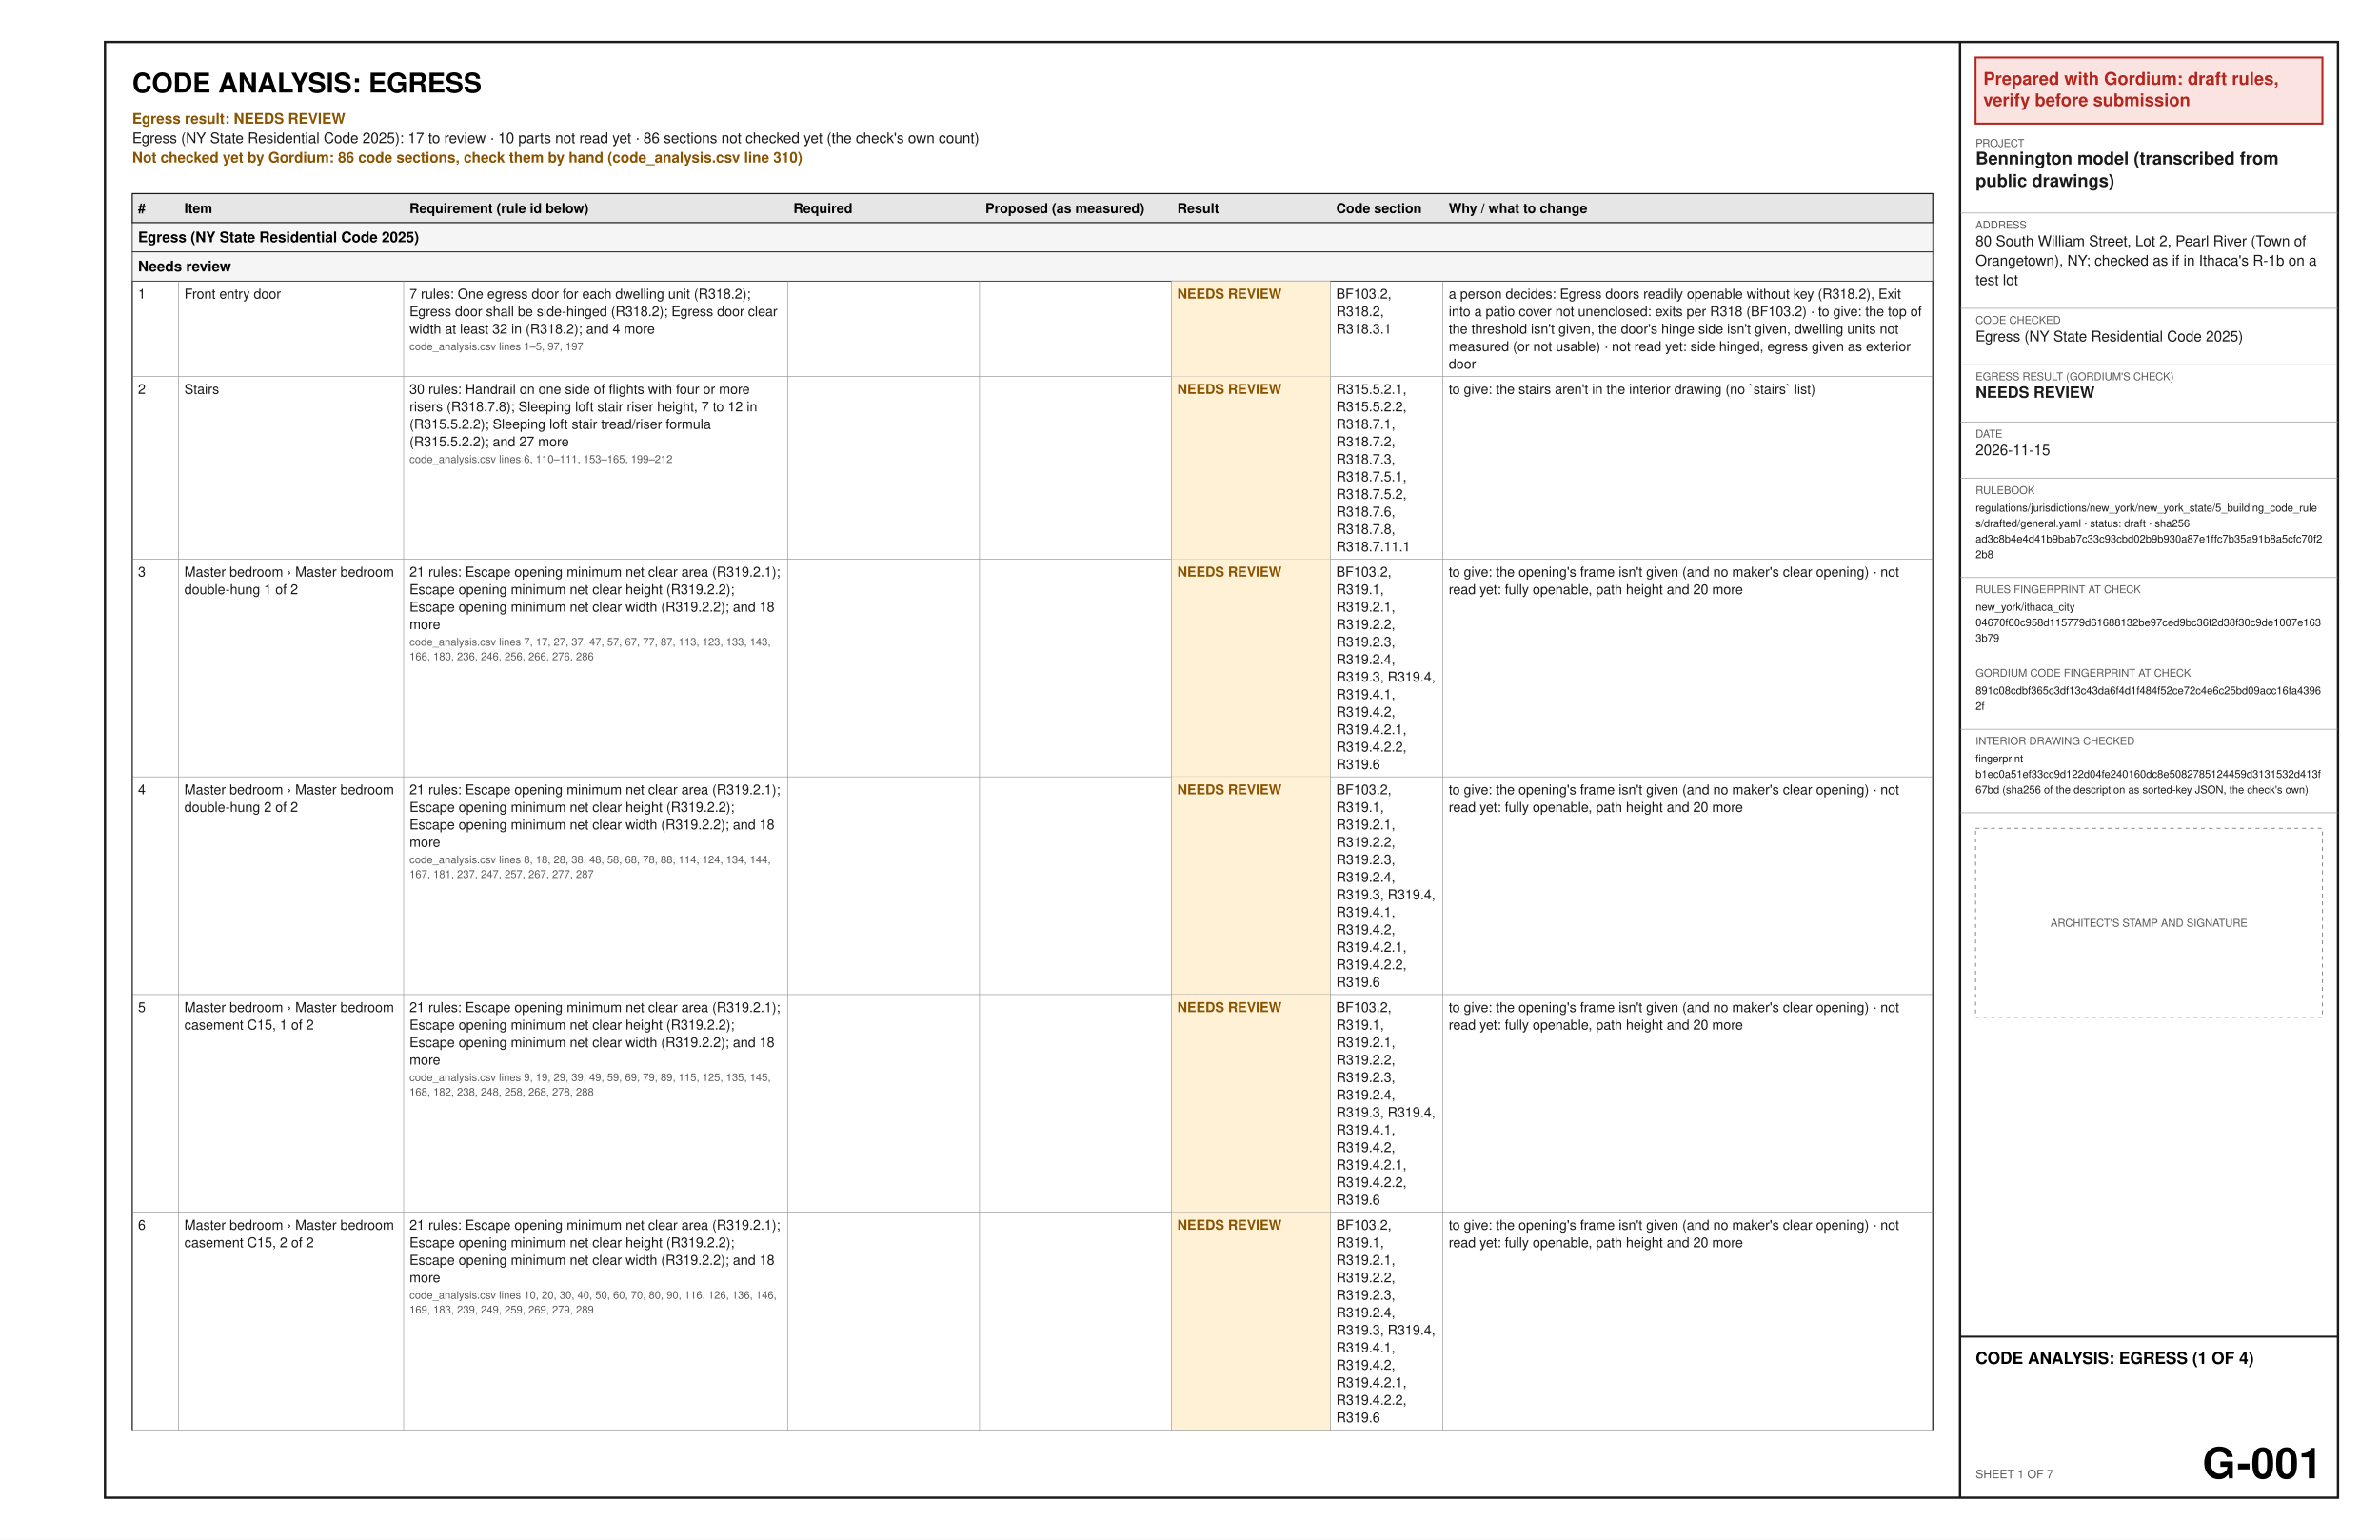
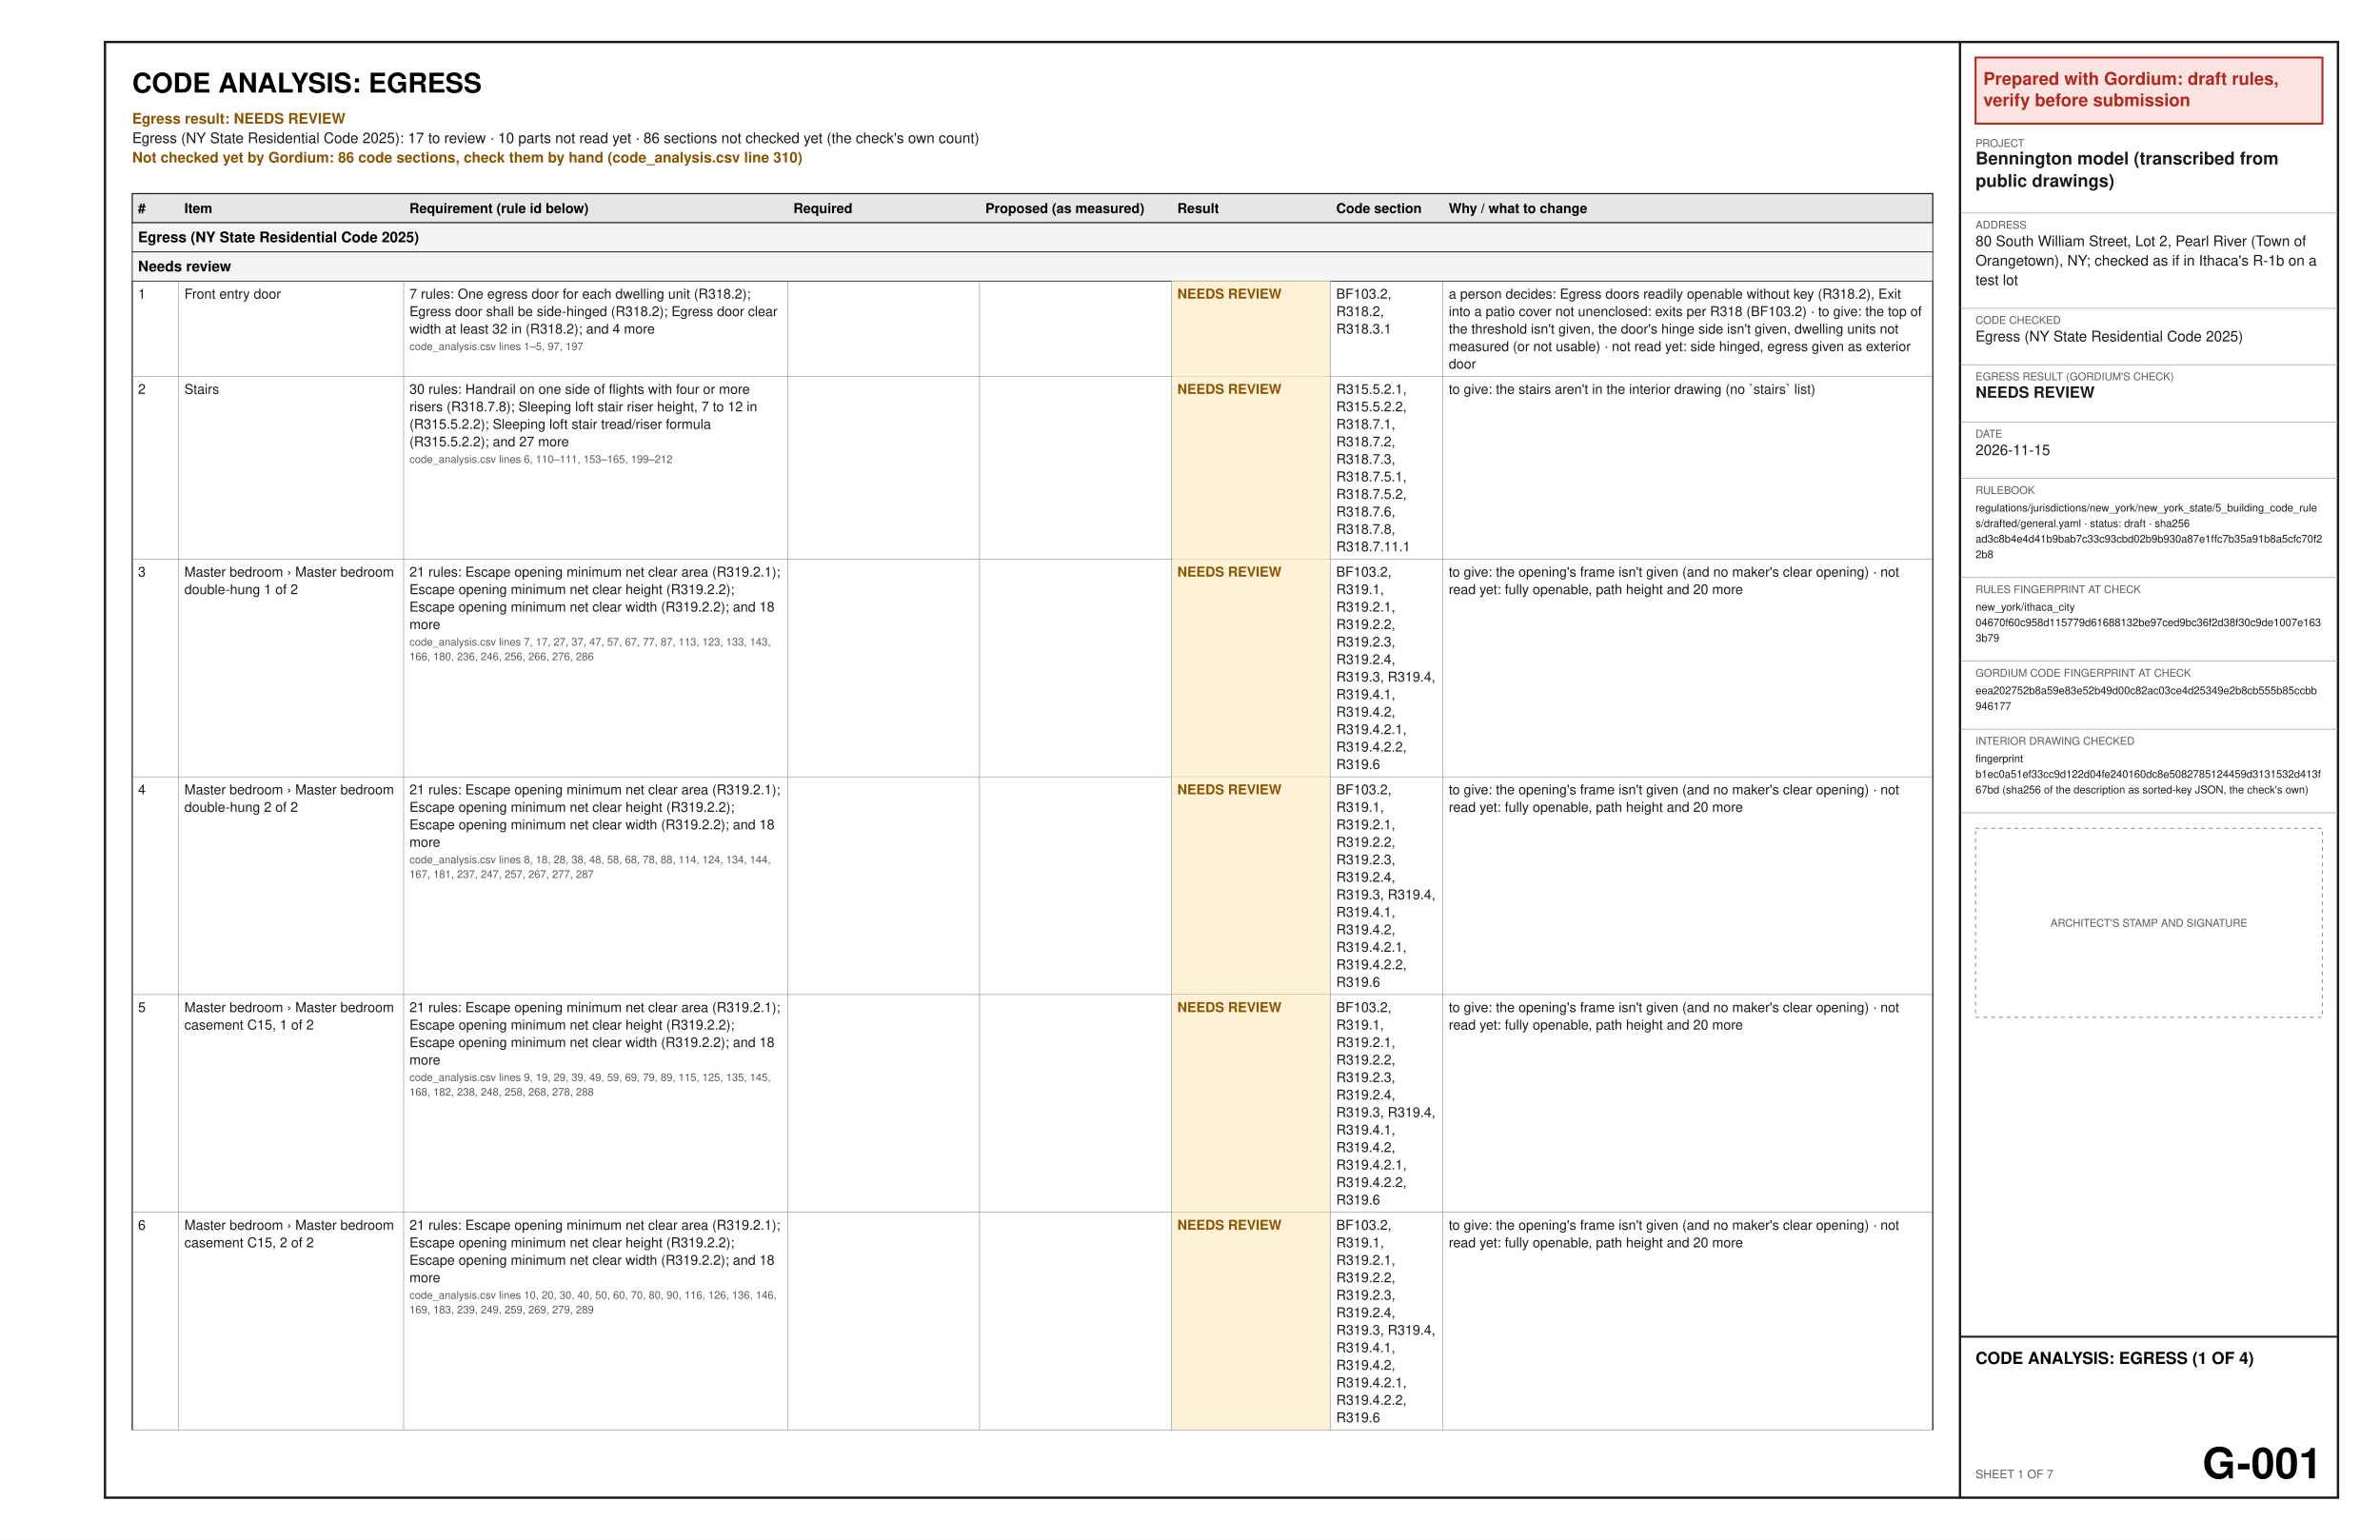
<svg xmlns="http://www.w3.org/2000/svg" width="17in" height="11in" viewBox="0 0 1224 792" font-family="Helvetica, Arial, sans-serif">
  <rect x="0" y="0" width="1224" height="792" fill="#ffffff" />
  <text x="68" y="47.6" font-size="14" font-weight="bold" text-anchor="start" fill="#000000" xml:space="preserve">CODE ANALYSIS: EGRESS</text>
  <text x="68" y="63.6" font-size="7.5" font-weight="bold" text-anchor="start" fill="#8a5300" xml:space="preserve">Egress result: NEEDS REVIEW</text>
  <text x="68" y="73.6" font-size="7.5" text-anchor="start" fill="#1a1a1a" xml:space="preserve">Egress (NY State Residential Code 2025): 17 to review · 10 parts not read yet · 86 sections not checked yet (the check's own count)</text>
  <text x="68" y="83.6" font-size="7.5" font-weight="bold" text-anchor="start" fill="#8a5300" xml:space="preserve">Not checked yet by Gordium: 86 code sections, check them by hand (code_analysis.csv line 310)</text>
  <polygon points="68,99.6 994,99.6 994,114.6 68,114.6" fill="#e6e6e6" stroke="#1a1a1a" stroke-width="0.6" />
  <text x="71" y="109.6" font-size="7" font-weight="bold" text-anchor="start" fill="#000000" xml:space="preserve">#</text>
  <text x="94.83" y="109.6" font-size="7" font-weight="bold" text-anchor="start" fill="#000000" xml:space="preserve">Item</text>
  <text x="210.58" y="109.6" font-size="7" font-weight="bold" text-anchor="start" fill="#000000" xml:space="preserve">Requirement (rule id below)</text>
  <text x="408.04" y="109.6" font-size="7" font-weight="bold" text-anchor="start" fill="#000000" xml:space="preserve">Required</text>
  <text x="506.76" y="109.6" font-size="7" font-weight="bold" text-anchor="start" fill="#000000" xml:space="preserve">Proposed (as measured)</text>
  <text x="605.49" y="109.6" font-size="7" font-weight="bold" text-anchor="start" fill="#000000" xml:space="preserve">Result</text>
  <text x="687.2" y="109.6" font-size="7" font-weight="bold" text-anchor="start" fill="#000000" xml:space="preserve">Code section</text>
  <text x="745.07" y="109.6" font-size="7" font-weight="bold" text-anchor="start" fill="#000000" xml:space="preserve">Why / what to change</text>
  <polygon points="68,114.6 994,114.6 994,129.6 68,129.6" fill="#f5f5f5" stroke="#1a1a1a" stroke-width="0.4" />
  <text x="71" y="124.6" font-size="7.5" font-weight="bold" text-anchor="start" fill="#000000" xml:space="preserve">Egress (NY State Residential Code 2025)</text>
  <polygon points="68,129.6 994,129.6 994,144.6 68,144.6" fill="#f5f5f5" stroke="#1a1a1a" stroke-width="0.4" />
  <text x="71" y="139.6" font-size="7.5" font-weight="bold" text-anchor="start" fill="#000000" xml:space="preserve">Needs review</text>
  <text x="71" y="153.6" font-size="7" text-anchor="start" fill="#1a1a1a" xml:space="preserve">1</text>
  <text x="94.83" y="153.6" font-size="7" text-anchor="start" fill="#1a1a1a" xml:space="preserve">Front entry door</text>
  <text x="210.58" y="153.6" font-size="7" text-anchor="start" fill="#1a1a1a" xml:space="preserve">7 rules: One egress door for each dwelling unit (R318.2);</text>
  <text x="210.58" y="162.6" font-size="7" text-anchor="start" fill="#1a1a1a" xml:space="preserve">Egress door shall be side-hinged (R318.2); Egress door clear</text>
  <text x="210.58" y="171.6" font-size="7" text-anchor="start" fill="#1a1a1a" xml:space="preserve">width at least 32 in (R318.2); and 4 more</text>
  <text x="210.58" y="180.1" font-size="5.5" text-anchor="start" fill="#5a5a5a" xml:space="preserve">code_analysis.csv lines 1–5, 97, 197</text>
  <text x="408.04" y="153.6" font-size="7" text-anchor="start" fill="#1a1a1a" xml:space="preserve" />
  <text x="506.76" y="153.6" font-size="7" text-anchor="start" fill="#1a1a1a" xml:space="preserve" />
  <polygon points="602.49,144.6 684.2,144.6 684.2,193.6 602.49,193.6" fill="#fff1d6" />
  <text x="605.49" y="153.6" font-size="7" font-weight="bold" text-anchor="start" fill="#8a5300" xml:space="preserve">NEEDS REVIEW</text>
  <text x="687.2" y="153.6" font-size="7" text-anchor="start" fill="#1a1a1a" xml:space="preserve">BF103.2,</text>
  <text x="687.2" y="162.6" font-size="7" text-anchor="start" fill="#1a1a1a" xml:space="preserve">R318.2,</text>
  <text x="687.2" y="171.6" font-size="7" text-anchor="start" fill="#1a1a1a" xml:space="preserve">R318.3.1</text>
  <text x="745.07" y="153.6" font-size="7" text-anchor="start" fill="#1a1a1a" xml:space="preserve">a person decides: Egress doors readily openable without key (R318.2), Exit</text>
  <text x="745.07" y="162.6" font-size="7" text-anchor="start" fill="#1a1a1a" xml:space="preserve">into a patio cover not unenclosed: exits per R318 (BF103.2) · to give: the top of</text>
  <text x="745.07" y="171.6" font-size="7" text-anchor="start" fill="#1a1a1a" xml:space="preserve">the threshold isn't given, the door's hinge side isn't given, dwelling units not</text>
  <text x="745.07" y="180.6" font-size="7" text-anchor="start" fill="#1a1a1a" xml:space="preserve">measured (or not usable) · not read yet: side hinged, egress given as exterior</text>
  <text x="745.07" y="189.6" font-size="7" text-anchor="start" fill="#1a1a1a" xml:space="preserve">door</text>
  <line x1="68" y1="193.6" x2="994" y2="193.6" stroke="#8c8c8c" stroke-width="0.3" />
  <line x1="91.83" y1="144.6" x2="91.83" y2="193.6" stroke="#8c8c8c" stroke-width="0.3" />
  <line x1="207.58" y1="144.6" x2="207.58" y2="193.6" stroke="#8c8c8c" stroke-width="0.3" />
  <line x1="405.04" y1="144.6" x2="405.04" y2="193.6" stroke="#8c8c8c" stroke-width="0.3" />
  <line x1="503.76" y1="144.6" x2="503.76" y2="193.6" stroke="#8c8c8c" stroke-width="0.3" />
  <line x1="602.49" y1="144.6" x2="602.49" y2="193.6" stroke="#8c8c8c" stroke-width="0.3" />
  <line x1="684.2" y1="144.6" x2="684.2" y2="193.6" stroke="#8c8c8c" stroke-width="0.3" />
  <line x1="742.07" y1="144.6" x2="742.07" y2="193.6" stroke="#8c8c8c" stroke-width="0.3" />
  <line x1="68" y1="144.6" x2="68" y2="193.6" stroke="#1a1a1a" stroke-width="0.6" />
  <line x1="994" y1="144.6" x2="994" y2="193.6" stroke="#1a1a1a" stroke-width="0.6" />
  <text x="71" y="202.6" font-size="7" text-anchor="start" fill="#1a1a1a" xml:space="preserve">2</text>
  <text x="94.83" y="202.6" font-size="7" text-anchor="start" fill="#1a1a1a" xml:space="preserve">Stairs</text>
  <text x="210.58" y="202.6" font-size="7" text-anchor="start" fill="#1a1a1a" xml:space="preserve">30 rules: Handrail on one side of flights with four or more</text>
  <text x="210.58" y="211.6" font-size="7" text-anchor="start" fill="#1a1a1a" xml:space="preserve">risers (R318.7.8); Sleeping loft stair riser height, 7 to 12 in</text>
  <text x="210.58" y="220.6" font-size="7" text-anchor="start" fill="#1a1a1a" xml:space="preserve">(R315.5.2.2); Sleeping loft stair tread/riser formula</text>
  <text x="210.58" y="229.6" font-size="7" text-anchor="start" fill="#1a1a1a" xml:space="preserve">(R315.5.2.2); and 27 more</text>
  <text x="210.58" y="238.1" font-size="5.5" text-anchor="start" fill="#5a5a5a" xml:space="preserve">code_analysis.csv lines 6, 110–111, 153–165, 199–212</text>
  <text x="408.04" y="202.6" font-size="7" text-anchor="start" fill="#1a1a1a" xml:space="preserve" />
  <text x="506.76" y="202.6" font-size="7" text-anchor="start" fill="#1a1a1a" xml:space="preserve" />
  <polygon points="602.49,193.6 684.2,193.6 684.2,287.6 602.49,287.6" fill="#fff1d6" />
  <text x="605.49" y="202.6" font-size="7" font-weight="bold" text-anchor="start" fill="#8a5300" xml:space="preserve">NEEDS REVIEW</text>
  <text x="687.2" y="202.6" font-size="7" text-anchor="start" fill="#1a1a1a" xml:space="preserve">R315.5.2.1,</text>
  <text x="687.2" y="211.6" font-size="7" text-anchor="start" fill="#1a1a1a" xml:space="preserve">R315.5.2.2,</text>
  <text x="687.2" y="220.6" font-size="7" text-anchor="start" fill="#1a1a1a" xml:space="preserve">R318.7.1,</text>
  <text x="687.2" y="229.6" font-size="7" text-anchor="start" fill="#1a1a1a" xml:space="preserve">R318.7.2,</text>
  <text x="687.2" y="238.6" font-size="7" text-anchor="start" fill="#1a1a1a" xml:space="preserve">R318.7.3,</text>
  <text x="687.2" y="247.6" font-size="7" text-anchor="start" fill="#1a1a1a" xml:space="preserve">R318.7.5.1,</text>
  <text x="687.2" y="256.6" font-size="7" text-anchor="start" fill="#1a1a1a" xml:space="preserve">R318.7.5.2,</text>
  <text x="687.2" y="265.6" font-size="7" text-anchor="start" fill="#1a1a1a" xml:space="preserve">R318.7.6,</text>
  <text x="687.2" y="274.6" font-size="7" text-anchor="start" fill="#1a1a1a" xml:space="preserve">R318.7.8,</text>
  <text x="687.2" y="283.6" font-size="7" text-anchor="start" fill="#1a1a1a" xml:space="preserve">R318.7.11.1</text>
  <text x="745.07" y="202.6" font-size="7" text-anchor="start" fill="#1a1a1a" xml:space="preserve">to give: the stairs aren't in the interior drawing (no `stairs` list)</text>
  <line x1="68" y1="287.6" x2="994" y2="287.6" stroke="#8c8c8c" stroke-width="0.3" />
  <line x1="91.83" y1="193.6" x2="91.83" y2="287.6" stroke="#8c8c8c" stroke-width="0.3" />
  <line x1="207.58" y1="193.6" x2="207.58" y2="287.6" stroke="#8c8c8c" stroke-width="0.3" />
  <line x1="405.04" y1="193.6" x2="405.04" y2="287.6" stroke="#8c8c8c" stroke-width="0.3" />
  <line x1="503.76" y1="193.6" x2="503.76" y2="287.6" stroke="#8c8c8c" stroke-width="0.3" />
  <line x1="602.49" y1="193.6" x2="602.49" y2="287.6" stroke="#8c8c8c" stroke-width="0.3" />
  <line x1="684.2" y1="193.6" x2="684.2" y2="287.6" stroke="#8c8c8c" stroke-width="0.3" />
  <line x1="742.07" y1="193.6" x2="742.07" y2="287.6" stroke="#8c8c8c" stroke-width="0.3" />
  <line x1="68" y1="193.6" x2="68" y2="287.6" stroke="#1a1a1a" stroke-width="0.6" />
  <line x1="994" y1="193.6" x2="994" y2="287.6" stroke="#1a1a1a" stroke-width="0.6" />
  <text x="71" y="296.6" font-size="7" text-anchor="start" fill="#1a1a1a" xml:space="preserve">3</text>
  <text x="94.83" y="296.6" font-size="7" text-anchor="start" fill="#1a1a1a" xml:space="preserve">Master bedroom › Master bedroom</text>
  <text x="94.83" y="305.6" font-size="7" text-anchor="start" fill="#1a1a1a" xml:space="preserve">double-hung 1 of 2</text>
  <text x="210.58" y="296.6" font-size="7" text-anchor="start" fill="#1a1a1a" xml:space="preserve">21 rules: Escape opening minimum net clear area (R319.2.1);</text>
  <text x="210.58" y="305.6" font-size="7" text-anchor="start" fill="#1a1a1a" xml:space="preserve">Escape opening minimum net clear height (R319.2.2);</text>
  <text x="210.58" y="314.6" font-size="7" text-anchor="start" fill="#1a1a1a" xml:space="preserve">Escape opening minimum net clear width (R319.2.2); and 18</text>
  <text x="210.58" y="323.6" font-size="7" text-anchor="start" fill="#1a1a1a" xml:space="preserve">more</text>
  <text x="210.58" y="332.1" font-size="5.5" text-anchor="start" fill="#5a5a5a" xml:space="preserve">code_analysis.csv lines 7, 17, 27, 37, 47, 57, 67, 77, 87, 113, 123, 133, 143,</text>
  <text x="210.58" y="339.6" font-size="5.5" text-anchor="start" fill="#5a5a5a" xml:space="preserve">166, 180, 236, 246, 256, 266, 276, 286</text>
  <text x="408.04" y="296.6" font-size="7" text-anchor="start" fill="#1a1a1a" xml:space="preserve" />
  <text x="506.76" y="296.6" font-size="7" text-anchor="start" fill="#1a1a1a" xml:space="preserve" />
  <polygon points="602.49,287.6 684.2,287.6 684.2,399.6 602.49,399.6" fill="#fff1d6" />
  <text x="605.49" y="296.6" font-size="7" font-weight="bold" text-anchor="start" fill="#8a5300" xml:space="preserve">NEEDS REVIEW</text>
  <text x="687.2" y="296.6" font-size="7" text-anchor="start" fill="#1a1a1a" xml:space="preserve">BF103.2,</text>
  <text x="687.2" y="305.6" font-size="7" text-anchor="start" fill="#1a1a1a" xml:space="preserve">R319.1,</text>
  <text x="687.2" y="314.6" font-size="7" text-anchor="start" fill="#1a1a1a" xml:space="preserve">R319.2.1,</text>
  <text x="687.2" y="323.6" font-size="7" text-anchor="start" fill="#1a1a1a" xml:space="preserve">R319.2.2,</text>
  <text x="687.2" y="332.6" font-size="7" text-anchor="start" fill="#1a1a1a" xml:space="preserve">R319.2.3,</text>
  <text x="687.2" y="341.6" font-size="7" text-anchor="start" fill="#1a1a1a" xml:space="preserve">R319.2.4,</text>
  <text x="687.2" y="350.6" font-size="7" text-anchor="start" fill="#1a1a1a" xml:space="preserve">R319.3, R319.4,</text>
  <text x="687.2" y="359.6" font-size="7" text-anchor="start" fill="#1a1a1a" xml:space="preserve">R319.4.1,</text>
  <text x="687.2" y="368.6" font-size="7" text-anchor="start" fill="#1a1a1a" xml:space="preserve">R319.4.2,</text>
  <text x="687.2" y="377.6" font-size="7" text-anchor="start" fill="#1a1a1a" xml:space="preserve">R319.4.2.1,</text>
  <text x="687.2" y="386.6" font-size="7" text-anchor="start" fill="#1a1a1a" xml:space="preserve">R319.4.2.2,</text>
  <text x="687.2" y="395.6" font-size="7" text-anchor="start" fill="#1a1a1a" xml:space="preserve">R319.6</text>
  <text x="745.07" y="296.6" font-size="7" text-anchor="start" fill="#1a1a1a" xml:space="preserve">to give: the opening's frame isn't given (and no maker's clear opening) · not</text>
  <text x="745.07" y="305.6" font-size="7" text-anchor="start" fill="#1a1a1a" xml:space="preserve">read yet: fully openable, path height and 20 more</text>
  <line x1="68" y1="399.6" x2="994" y2="399.6" stroke="#8c8c8c" stroke-width="0.3" />
  <line x1="91.83" y1="287.6" x2="91.83" y2="399.6" stroke="#8c8c8c" stroke-width="0.3" />
  <line x1="207.58" y1="287.6" x2="207.58" y2="399.6" stroke="#8c8c8c" stroke-width="0.3" />
  <line x1="405.04" y1="287.6" x2="405.04" y2="399.6" stroke="#8c8c8c" stroke-width="0.3" />
  <line x1="503.76" y1="287.6" x2="503.76" y2="399.6" stroke="#8c8c8c" stroke-width="0.3" />
  <line x1="602.49" y1="287.6" x2="602.49" y2="399.6" stroke="#8c8c8c" stroke-width="0.3" />
  <line x1="684.2" y1="287.6" x2="684.2" y2="399.6" stroke="#8c8c8c" stroke-width="0.3" />
  <line x1="742.07" y1="287.6" x2="742.07" y2="399.6" stroke="#8c8c8c" stroke-width="0.3" />
  <line x1="68" y1="287.6" x2="68" y2="399.6" stroke="#1a1a1a" stroke-width="0.6" />
  <line x1="994" y1="287.6" x2="994" y2="399.6" stroke="#1a1a1a" stroke-width="0.6" />
  <text x="71" y="408.6" font-size="7" text-anchor="start" fill="#1a1a1a" xml:space="preserve">4</text>
  <text x="94.83" y="408.6" font-size="7" text-anchor="start" fill="#1a1a1a" xml:space="preserve">Master bedroom › Master bedroom</text>
  <text x="94.83" y="417.6" font-size="7" text-anchor="start" fill="#1a1a1a" xml:space="preserve">double-hung 2 of 2</text>
  <text x="210.58" y="408.6" font-size="7" text-anchor="start" fill="#1a1a1a" xml:space="preserve">21 rules: Escape opening minimum net clear area (R319.2.1);</text>
  <text x="210.58" y="417.6" font-size="7" text-anchor="start" fill="#1a1a1a" xml:space="preserve">Escape opening minimum net clear height (R319.2.2);</text>
  <text x="210.58" y="426.6" font-size="7" text-anchor="start" fill="#1a1a1a" xml:space="preserve">Escape opening minimum net clear width (R319.2.2); and 18</text>
  <text x="210.58" y="435.6" font-size="7" text-anchor="start" fill="#1a1a1a" xml:space="preserve">more</text>
  <text x="210.58" y="444.1" font-size="5.5" text-anchor="start" fill="#5a5a5a" xml:space="preserve">code_analysis.csv lines 8, 18, 28, 38, 48, 58, 68, 78, 88, 114, 124, 134, 144,</text>
  <text x="210.58" y="451.6" font-size="5.5" text-anchor="start" fill="#5a5a5a" xml:space="preserve">167, 181, 237, 247, 257, 267, 277, 287</text>
  <text x="408.04" y="408.6" font-size="7" text-anchor="start" fill="#1a1a1a" xml:space="preserve" />
  <text x="506.76" y="408.6" font-size="7" text-anchor="start" fill="#1a1a1a" xml:space="preserve" />
  <polygon points="602.49,399.6 684.2,399.6 684.2,511.6 602.49,511.6" fill="#fff1d6" />
  <text x="605.49" y="408.6" font-size="7" font-weight="bold" text-anchor="start" fill="#8a5300" xml:space="preserve">NEEDS REVIEW</text>
  <text x="687.2" y="408.6" font-size="7" text-anchor="start" fill="#1a1a1a" xml:space="preserve">BF103.2,</text>
  <text x="687.2" y="417.6" font-size="7" text-anchor="start" fill="#1a1a1a" xml:space="preserve">R319.1,</text>
  <text x="687.2" y="426.6" font-size="7" text-anchor="start" fill="#1a1a1a" xml:space="preserve">R319.2.1,</text>
  <text x="687.2" y="435.6" font-size="7" text-anchor="start" fill="#1a1a1a" xml:space="preserve">R319.2.2,</text>
  <text x="687.2" y="444.6" font-size="7" text-anchor="start" fill="#1a1a1a" xml:space="preserve">R319.2.3,</text>
  <text x="687.2" y="453.6" font-size="7" text-anchor="start" fill="#1a1a1a" xml:space="preserve">R319.2.4,</text>
  <text x="687.2" y="462.6" font-size="7" text-anchor="start" fill="#1a1a1a" xml:space="preserve">R319.3, R319.4,</text>
  <text x="687.2" y="471.6" font-size="7" text-anchor="start" fill="#1a1a1a" xml:space="preserve">R319.4.1,</text>
  <text x="687.2" y="480.6" font-size="7" text-anchor="start" fill="#1a1a1a" xml:space="preserve">R319.4.2,</text>
  <text x="687.2" y="489.6" font-size="7" text-anchor="start" fill="#1a1a1a" xml:space="preserve">R319.4.2.1,</text>
  <text x="687.2" y="498.6" font-size="7" text-anchor="start" fill="#1a1a1a" xml:space="preserve">R319.4.2.2,</text>
  <text x="687.2" y="507.6" font-size="7" text-anchor="start" fill="#1a1a1a" xml:space="preserve">R319.6</text>
  <text x="745.07" y="408.6" font-size="7" text-anchor="start" fill="#1a1a1a" xml:space="preserve">to give: the opening's frame isn't given (and no maker's clear opening) · not</text>
  <text x="745.07" y="417.6" font-size="7" text-anchor="start" fill="#1a1a1a" xml:space="preserve">read yet: fully openable, path height and 20 more</text>
  <line x1="68" y1="511.6" x2="994" y2="511.6" stroke="#8c8c8c" stroke-width="0.3" />
  <line x1="91.83" y1="399.6" x2="91.83" y2="511.6" stroke="#8c8c8c" stroke-width="0.3" />
  <line x1="207.58" y1="399.6" x2="207.58" y2="511.6" stroke="#8c8c8c" stroke-width="0.3" />
  <line x1="405.04" y1="399.6" x2="405.04" y2="511.6" stroke="#8c8c8c" stroke-width="0.3" />
  <line x1="503.76" y1="399.6" x2="503.76" y2="511.6" stroke="#8c8c8c" stroke-width="0.3" />
  <line x1="602.49" y1="399.6" x2="602.49" y2="511.6" stroke="#8c8c8c" stroke-width="0.3" />
  <line x1="684.2" y1="399.6" x2="684.2" y2="511.6" stroke="#8c8c8c" stroke-width="0.3" />
  <line x1="742.07" y1="399.6" x2="742.07" y2="511.6" stroke="#8c8c8c" stroke-width="0.3" />
  <line x1="68" y1="399.6" x2="68" y2="511.6" stroke="#1a1a1a" stroke-width="0.6" />
  <line x1="994" y1="399.6" x2="994" y2="511.6" stroke="#1a1a1a" stroke-width="0.6" />
  <text x="71" y="520.6" font-size="7" text-anchor="start" fill="#1a1a1a" xml:space="preserve">5</text>
  <text x="94.83" y="520.6" font-size="7" text-anchor="start" fill="#1a1a1a" xml:space="preserve">Master bedroom › Master bedroom</text>
  <text x="94.83" y="529.6" font-size="7" text-anchor="start" fill="#1a1a1a" xml:space="preserve">casement C15, 1 of 2</text>
  <text x="210.58" y="520.6" font-size="7" text-anchor="start" fill="#1a1a1a" xml:space="preserve">21 rules: Escape opening minimum net clear area (R319.2.1);</text>
  <text x="210.58" y="529.6" font-size="7" text-anchor="start" fill="#1a1a1a" xml:space="preserve">Escape opening minimum net clear height (R319.2.2);</text>
  <text x="210.58" y="538.6" font-size="7" text-anchor="start" fill="#1a1a1a" xml:space="preserve">Escape opening minimum net clear width (R319.2.2); and 18</text>
  <text x="210.58" y="547.6" font-size="7" text-anchor="start" fill="#1a1a1a" xml:space="preserve">more</text>
  <text x="210.58" y="556.1" font-size="5.5" text-anchor="start" fill="#5a5a5a" xml:space="preserve">code_analysis.csv lines 9, 19, 29, 39, 49, 59, 69, 79, 89, 115, 125, 135, 145,</text>
  <text x="210.58" y="563.6" font-size="5.5" text-anchor="start" fill="#5a5a5a" xml:space="preserve">168, 182, 238, 248, 258, 268, 278, 288</text>
  <text x="408.04" y="520.6" font-size="7" text-anchor="start" fill="#1a1a1a" xml:space="preserve" />
  <text x="506.76" y="520.6" font-size="7" text-anchor="start" fill="#1a1a1a" xml:space="preserve" />
  <polygon points="602.49,511.6 684.2,511.6 684.2,623.6 602.49,623.6" fill="#fff1d6" />
  <text x="605.49" y="520.6" font-size="7" font-weight="bold" text-anchor="start" fill="#8a5300" xml:space="preserve">NEEDS REVIEW</text>
  <text x="687.2" y="520.6" font-size="7" text-anchor="start" fill="#1a1a1a" xml:space="preserve">BF103.2,</text>
  <text x="687.2" y="529.6" font-size="7" text-anchor="start" fill="#1a1a1a" xml:space="preserve">R319.1,</text>
  <text x="687.2" y="538.6" font-size="7" text-anchor="start" fill="#1a1a1a" xml:space="preserve">R319.2.1,</text>
  <text x="687.2" y="547.6" font-size="7" text-anchor="start" fill="#1a1a1a" xml:space="preserve">R319.2.2,</text>
  <text x="687.2" y="556.6" font-size="7" text-anchor="start" fill="#1a1a1a" xml:space="preserve">R319.2.3,</text>
  <text x="687.2" y="565.6" font-size="7" text-anchor="start" fill="#1a1a1a" xml:space="preserve">R319.2.4,</text>
  <text x="687.2" y="574.6" font-size="7" text-anchor="start" fill="#1a1a1a" xml:space="preserve">R319.3, R319.4,</text>
  <text x="687.2" y="583.6" font-size="7" text-anchor="start" fill="#1a1a1a" xml:space="preserve">R319.4.1,</text>
  <text x="687.2" y="592.6" font-size="7" text-anchor="start" fill="#1a1a1a" xml:space="preserve">R319.4.2,</text>
  <text x="687.2" y="601.6" font-size="7" text-anchor="start" fill="#1a1a1a" xml:space="preserve">R319.4.2.1,</text>
  <text x="687.2" y="610.6" font-size="7" text-anchor="start" fill="#1a1a1a" xml:space="preserve">R319.4.2.2,</text>
  <text x="687.2" y="619.6" font-size="7" text-anchor="start" fill="#1a1a1a" xml:space="preserve">R319.6</text>
  <text x="745.07" y="520.6" font-size="7" text-anchor="start" fill="#1a1a1a" xml:space="preserve">to give: the opening's frame isn't given (and no maker's clear opening) · not</text>
  <text x="745.07" y="529.6" font-size="7" text-anchor="start" fill="#1a1a1a" xml:space="preserve">read yet: fully openable, path height and 20 more</text>
  <line x1="68" y1="623.6" x2="994" y2="623.6" stroke="#8c8c8c" stroke-width="0.3" />
  <line x1="91.83" y1="511.6" x2="91.83" y2="623.6" stroke="#8c8c8c" stroke-width="0.3" />
  <line x1="207.58" y1="511.6" x2="207.58" y2="623.6" stroke="#8c8c8c" stroke-width="0.3" />
  <line x1="405.04" y1="511.6" x2="405.04" y2="623.6" stroke="#8c8c8c" stroke-width="0.3" />
  <line x1="503.76" y1="511.6" x2="503.76" y2="623.6" stroke="#8c8c8c" stroke-width="0.3" />
  <line x1="602.49" y1="511.6" x2="602.49" y2="623.6" stroke="#8c8c8c" stroke-width="0.3" />
  <line x1="684.2" y1="511.6" x2="684.2" y2="623.6" stroke="#8c8c8c" stroke-width="0.3" />
  <line x1="742.07" y1="511.6" x2="742.07" y2="623.6" stroke="#8c8c8c" stroke-width="0.3" />
  <line x1="68" y1="511.6" x2="68" y2="623.6" stroke="#1a1a1a" stroke-width="0.6" />
  <line x1="994" y1="511.6" x2="994" y2="623.6" stroke="#1a1a1a" stroke-width="0.6" />
  <text x="71" y="632.6" font-size="7" text-anchor="start" fill="#1a1a1a" xml:space="preserve">6</text>
  <text x="94.83" y="632.6" font-size="7" text-anchor="start" fill="#1a1a1a" xml:space="preserve">Master bedroom › Master bedroom</text>
  <text x="94.83" y="641.6" font-size="7" text-anchor="start" fill="#1a1a1a" xml:space="preserve">casement C15, 2 of 2</text>
  <text x="210.58" y="632.6" font-size="7" text-anchor="start" fill="#1a1a1a" xml:space="preserve">21 rules: Escape opening minimum net clear area (R319.2.1);</text>
  <text x="210.58" y="641.6" font-size="7" text-anchor="start" fill="#1a1a1a" xml:space="preserve">Escape opening minimum net clear height (R319.2.2);</text>
  <text x="210.58" y="650.6" font-size="7" text-anchor="start" fill="#1a1a1a" xml:space="preserve">Escape opening minimum net clear width (R319.2.2); and 18</text>
  <text x="210.58" y="659.6" font-size="7" text-anchor="start" fill="#1a1a1a" xml:space="preserve">more</text>
  <text x="210.58" y="668.1" font-size="5.5" text-anchor="start" fill="#5a5a5a" xml:space="preserve">code_analysis.csv lines 10, 20, 30, 40, 50, 60, 70, 80, 90, 116, 126, 136, 146,</text>
  <text x="210.58" y="675.6" font-size="5.5" text-anchor="start" fill="#5a5a5a" xml:space="preserve">169, 183, 239, 249, 259, 269, 279, 289</text>
  <text x="408.04" y="632.6" font-size="7" text-anchor="start" fill="#1a1a1a" xml:space="preserve" />
  <text x="506.76" y="632.6" font-size="7" text-anchor="start" fill="#1a1a1a" xml:space="preserve" />
  <polygon points="602.49,623.6 684.2,623.6 684.2,735.6 602.49,735.6" fill="#fff1d6" />
  <text x="605.49" y="632.6" font-size="7" font-weight="bold" text-anchor="start" fill="#8a5300" xml:space="preserve">NEEDS REVIEW</text>
  <text x="687.2" y="632.6" font-size="7" text-anchor="start" fill="#1a1a1a" xml:space="preserve">BF103.2,</text>
  <text x="687.2" y="641.6" font-size="7" text-anchor="start" fill="#1a1a1a" xml:space="preserve">R319.1,</text>
  <text x="687.2" y="650.6" font-size="7" text-anchor="start" fill="#1a1a1a" xml:space="preserve">R319.2.1,</text>
  <text x="687.2" y="659.6" font-size="7" text-anchor="start" fill="#1a1a1a" xml:space="preserve">R319.2.2,</text>
  <text x="687.2" y="668.6" font-size="7" text-anchor="start" fill="#1a1a1a" xml:space="preserve">R319.2.3,</text>
  <text x="687.2" y="677.6" font-size="7" text-anchor="start" fill="#1a1a1a" xml:space="preserve">R319.2.4,</text>
  <text x="687.2" y="686.6" font-size="7" text-anchor="start" fill="#1a1a1a" xml:space="preserve">R319.3, R319.4,</text>
  <text x="687.2" y="695.6" font-size="7" text-anchor="start" fill="#1a1a1a" xml:space="preserve">R319.4.1,</text>
  <text x="687.2" y="704.6" font-size="7" text-anchor="start" fill="#1a1a1a" xml:space="preserve">R319.4.2,</text>
  <text x="687.2" y="713.6" font-size="7" text-anchor="start" fill="#1a1a1a" xml:space="preserve">R319.4.2.1,</text>
  <text x="687.2" y="722.6" font-size="7" text-anchor="start" fill="#1a1a1a" xml:space="preserve">R319.4.2.2,</text>
  <text x="687.2" y="731.6" font-size="7" text-anchor="start" fill="#1a1a1a" xml:space="preserve">R319.6</text>
  <text x="745.07" y="632.6" font-size="7" text-anchor="start" fill="#1a1a1a" xml:space="preserve">to give: the opening's frame isn't given (and no maker's clear opening) · not</text>
  <text x="745.07" y="641.6" font-size="7" text-anchor="start" fill="#1a1a1a" xml:space="preserve">read yet: fully openable, path height and 20 more</text>
  <line x1="68" y1="735.6" x2="994" y2="735.6" stroke="#8c8c8c" stroke-width="0.3" />
  <line x1="91.83" y1="623.6" x2="91.83" y2="735.6" stroke="#8c8c8c" stroke-width="0.3" />
  <line x1="207.58" y1="623.6" x2="207.58" y2="735.6" stroke="#8c8c8c" stroke-width="0.3" />
  <line x1="405.04" y1="623.6" x2="405.04" y2="735.6" stroke="#8c8c8c" stroke-width="0.3" />
  <line x1="503.76" y1="623.6" x2="503.76" y2="735.6" stroke="#8c8c8c" stroke-width="0.3" />
  <line x1="602.49" y1="623.6" x2="602.49" y2="735.6" stroke="#8c8c8c" stroke-width="0.3" />
  <line x1="684.2" y1="623.6" x2="684.2" y2="735.6" stroke="#8c8c8c" stroke-width="0.3" />
  <line x1="742.07" y1="623.6" x2="742.07" y2="735.6" stroke="#8c8c8c" stroke-width="0.3" />
  <line x1="68" y1="623.6" x2="68" y2="735.6" stroke="#1a1a1a" stroke-width="0.6" />
  <line x1="994" y1="623.6" x2="994" y2="735.6" stroke="#1a1a1a" stroke-width="0.6" />
  <polygon points="54,21.6 1202.4,21.6 1202.4,770.4 54,770.4" fill="none" stroke="#1a1a1a" stroke-width="1.2" />
  <line x1="1008" y1="21.6" x2="1008" y2="770.4" stroke="#1a1a1a" stroke-width="1.2" />
  <polygon points="1016,29.6 1194.4,29.6 1194.4,63.6 1016,63.6" fill="#fbe3e1" stroke="#b3261e" stroke-width="1" />
  <text x="1020" y="43.6" font-size="9" font-weight="bold" text-anchor="start" fill="#b3261e" xml:space="preserve">Prepared with Gordium: draft rules,</text>
  <text x="1020" y="54.6" font-size="9" font-weight="bold" text-anchor="start" fill="#b3261e" xml:space="preserve">verify before submission</text>
  <text x="1016" y="75.6" font-size="5.5" text-anchor="start" fill="#5a5a5a" xml:space="preserve">PROJECT</text>
  <text x="1016" y="84.6" font-size="9" font-weight="bold" text-anchor="start" fill="#1a1a1a" xml:space="preserve">Bennington model (transcribed from</text>
  <text x="1016" y="96.1" font-size="9" font-weight="bold" text-anchor="start" fill="#1a1a1a" xml:space="preserve">public drawings)</text>
  <line x1="1008" y1="109.6" x2="1202.4" y2="109.6" stroke="#8c8c8c" stroke-width="0.3" />
  <text x="1016" y="117.6" font-size="5.5" text-anchor="start" fill="#5a5a5a" xml:space="preserve">ADDRESS</text>
  <text x="1016" y="126.6" font-size="7.5" text-anchor="start" fill="#1a1a1a" xml:space="preserve">80 South William Street, Lot 2, Pearl River (Town of</text>
  <text x="1016" y="136.6" font-size="7.5" text-anchor="start" fill="#1a1a1a" xml:space="preserve">Orangetown), NY; checked as if in Ithaca's R-1b on a</text>
  <text x="1016" y="146.6" font-size="7.5" text-anchor="start" fill="#1a1a1a" xml:space="preserve">test lot</text>
  <line x1="1008" y1="158.6" x2="1202.4" y2="158.6" stroke="#8c8c8c" stroke-width="0.3" />
  <text x="1016" y="166.6" font-size="5.5" text-anchor="start" fill="#5a5a5a" xml:space="preserve">CODE CHECKED</text>
  <text x="1016" y="175.6" font-size="7.5" text-anchor="start" fill="#1a1a1a" xml:space="preserve">Egress (NY State Residential Code 2025)</text>
  <line x1="1008" y1="187.6" x2="1202.4" y2="187.6" stroke="#8c8c8c" stroke-width="0.3" />
  <text x="1016" y="195.6" font-size="5.5" text-anchor="start" fill="#5a5a5a" xml:space="preserve">EGRESS RESULT (GORDIUM'S CHECK)</text>
  <text x="1016" y="204.6" font-size="8" font-weight="bold" text-anchor="start" fill="#1a1a1a" xml:space="preserve">NEEDS REVIEW</text>
  <line x1="1008" y1="217.1" x2="1202.4" y2="217.1" stroke="#8c8c8c" stroke-width="0.3" />
  <text x="1016" y="225.1" font-size="5.5" text-anchor="start" fill="#5a5a5a" xml:space="preserve">DATE</text>
  <text x="1016" y="234.1" font-size="7.5" text-anchor="start" fill="#1a1a1a" xml:space="preserve">2026-11-15</text>
  <line x1="1008" y1="246.1" x2="1202.4" y2="246.1" stroke="#8c8c8c" stroke-width="0.3" />
  <text x="1016" y="254.1" font-size="5.5" text-anchor="start" fill="#5a5a5a" xml:space="preserve">RULEBOOK</text>
  <text x="1016" y="263.1" font-size="5.5" text-anchor="start" fill="#1a1a1a" xml:space="preserve">regulations/jurisdictions/new_york/new_york_state/5_building_code_rule</text>
  <text x="1016" y="271.1" font-size="5.5" text-anchor="start" fill="#1a1a1a" xml:space="preserve">s/drafted/general.yaml · status: draft · sha256</text>
  <text x="1016" y="279.1" font-size="5.5" text-anchor="start" fill="#1a1a1a" xml:space="preserve">ad3c8b4e4d41b9bab7c33c93cbd02b9b930a87e1ffc7b35a91b8a5cfc70f2</text>
  <text x="1016" y="287.1" font-size="5.5" text-anchor="start" fill="#1a1a1a" xml:space="preserve">2b8</text>
  <line x1="1008" y1="297.1" x2="1202.4" y2="297.1" stroke="#8c8c8c" stroke-width="0.3" />
  <text x="1016" y="305.1" font-size="5.5" text-anchor="start" fill="#5a5a5a" xml:space="preserve">RULES FINGERPRINT AT CHECK</text>
  <text x="1016" y="314.1" font-size="5.5" text-anchor="start" fill="#1a1a1a" xml:space="preserve">new_york/ithaca_city</text>
  <text x="1016" y="322.1" font-size="5.5" text-anchor="start" fill="#1a1a1a" xml:space="preserve">04670f60c958d115779d61688132be97ced9bc36f2d38f30c9de1007e163</text>
  <text x="1016" y="330.1" font-size="5.5" text-anchor="start" fill="#1a1a1a" xml:space="preserve">3b79</text>
  <line x1="1008" y1="340.1" x2="1202.4" y2="340.1" stroke="#8c8c8c" stroke-width="0.3" />
  <text x="1016" y="348.1" font-size="5.5" text-anchor="start" fill="#5a5a5a" xml:space="preserve">GORDIUM CODE FINGERPRINT AT CHECK</text>
-   <text x="1016" y="357.1" font-size="5.5" text-anchor="start" fill="#1a1a1a" xml:space="preserve">891c08cdbf365c3df13c43da6f4d1f484f52ce72c4e6c25bd09acc16fa4396</text>
-   <text x="1016" y="365.1" font-size="5.5" text-anchor="start" fill="#1a1a1a" xml:space="preserve">2f</text>
+   <text x="1016" y="357.1" font-size="5.5" text-anchor="start" fill="#1a1a1a" xml:space="preserve">eea202752b8a59e83e52b49d00c82ac03ce4d25349e2b8cb555b85ccbb</text>
+   <text x="1016" y="365.1" font-size="5.5" text-anchor="start" fill="#1a1a1a" xml:space="preserve">946177</text>
  <line x1="1008" y1="375.1" x2="1202.4" y2="375.1" stroke="#8c8c8c" stroke-width="0.3" />
  <text x="1016" y="383.1" font-size="5.5" text-anchor="start" fill="#5a5a5a" xml:space="preserve">INTERIOR DRAWING CHECKED</text>
  <text x="1016" y="392.1" font-size="5.5" text-anchor="start" fill="#1a1a1a" xml:space="preserve">fingerprint</text>
  <text x="1016" y="400.1" font-size="5.5" text-anchor="start" fill="#1a1a1a" xml:space="preserve">b1ec0a51ef33cc9d122d04fe240160dc8e5082785124459d3131532d413f</text>
  <text x="1016" y="408.1" font-size="5.5" text-anchor="start" fill="#1a1a1a" xml:space="preserve">67bd (sha256 of the description as sorted-key JSON, the check's own)</text>
  <line x1="1008" y1="418.1" x2="1202.4" y2="418.1" stroke="#8c8c8c" stroke-width="0.3" />
  <polygon points="1016,426.1 1194.4,426.1 1194.4,523.3 1016,523.3" fill="none" stroke="#8c8c8c" stroke-width="0.5" stroke-dasharray="2 2" />
  <text x="1105.2" y="476.7" font-size="5.5" text-anchor="middle" fill="#5a5a5a" xml:space="preserve">ARCHITECT'S STAMP AND SIGNATURE</text>
  <line x1="1008" y1="687.6" x2="1202.4" y2="687.6" stroke="#1a1a1a" stroke-width="1" />
  <text x="1016" y="701.6" font-size="8.5" font-weight="bold" text-anchor="start" fill="#000000" xml:space="preserve">CODE ANALYSIS: EGRESS (1 OF 4)</text>
  <text x="1016" y="760.4" font-size="6" text-anchor="start" fill="#5a5a5a" xml:space="preserve">SHEET 1 OF 7</text>
  <text x="1194.4" y="760.4" font-size="22" font-weight="bold" text-anchor="end" fill="#000000" xml:space="preserve">G-001</text>
</svg>
